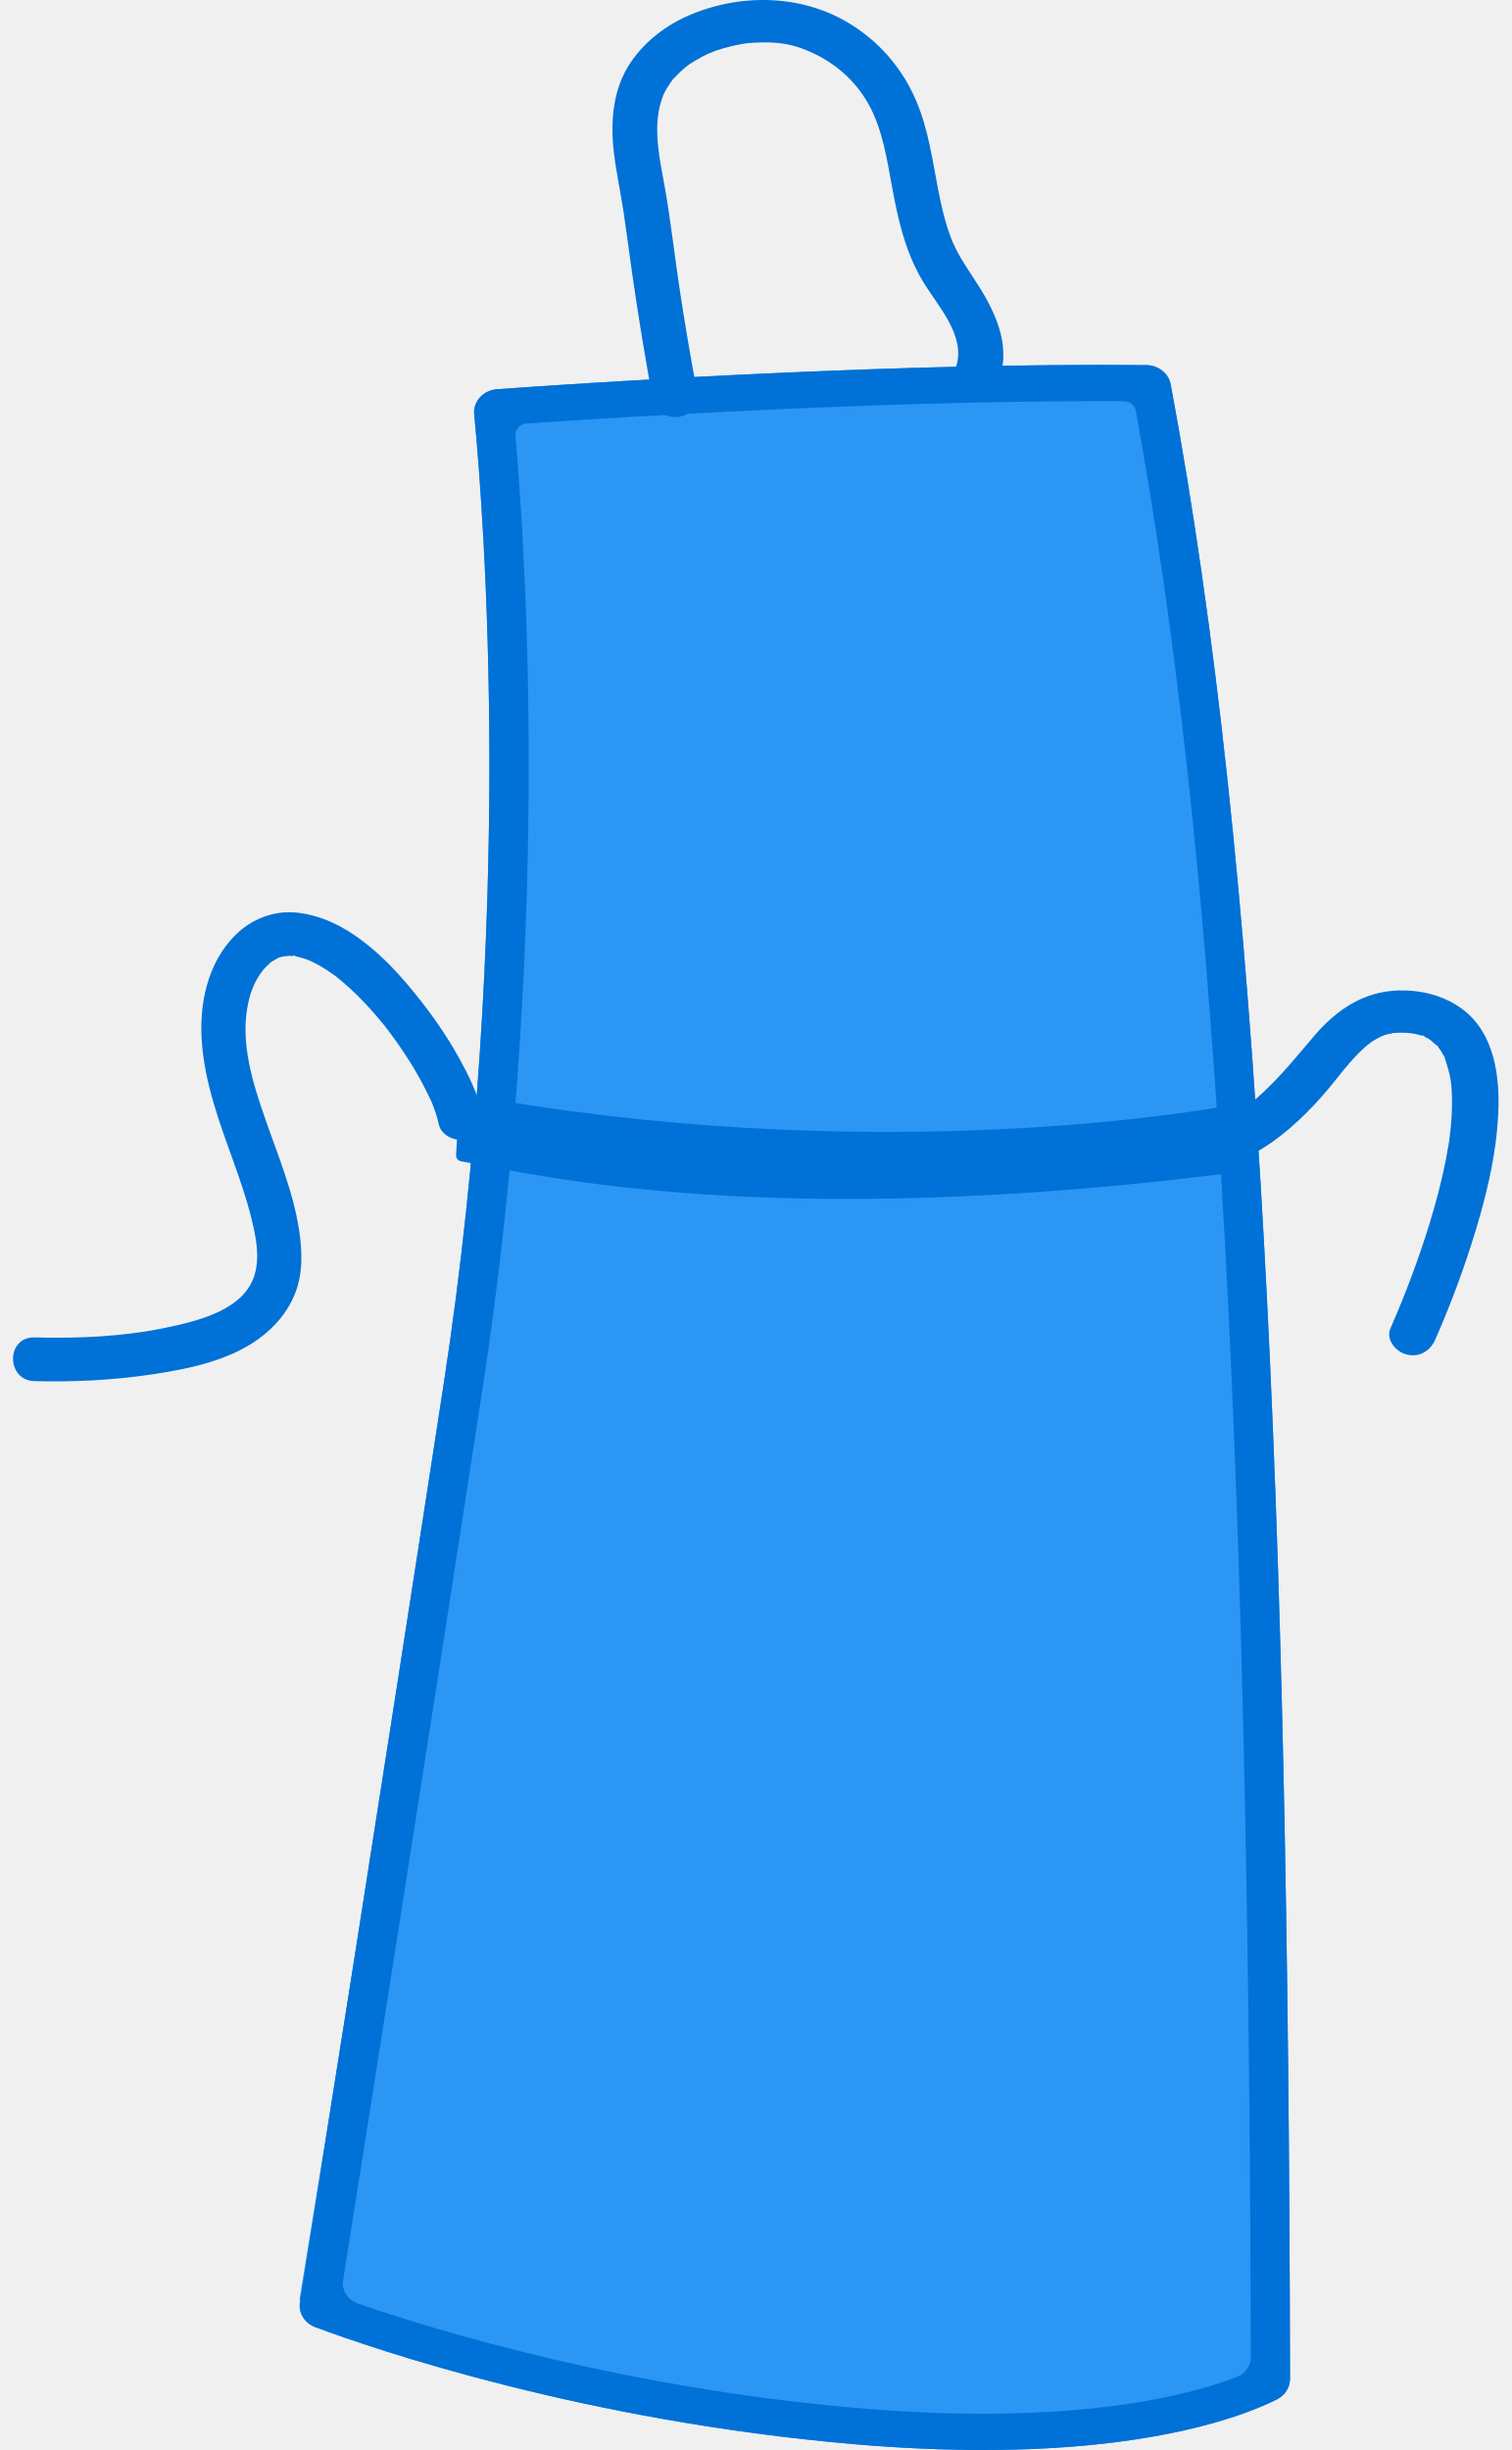
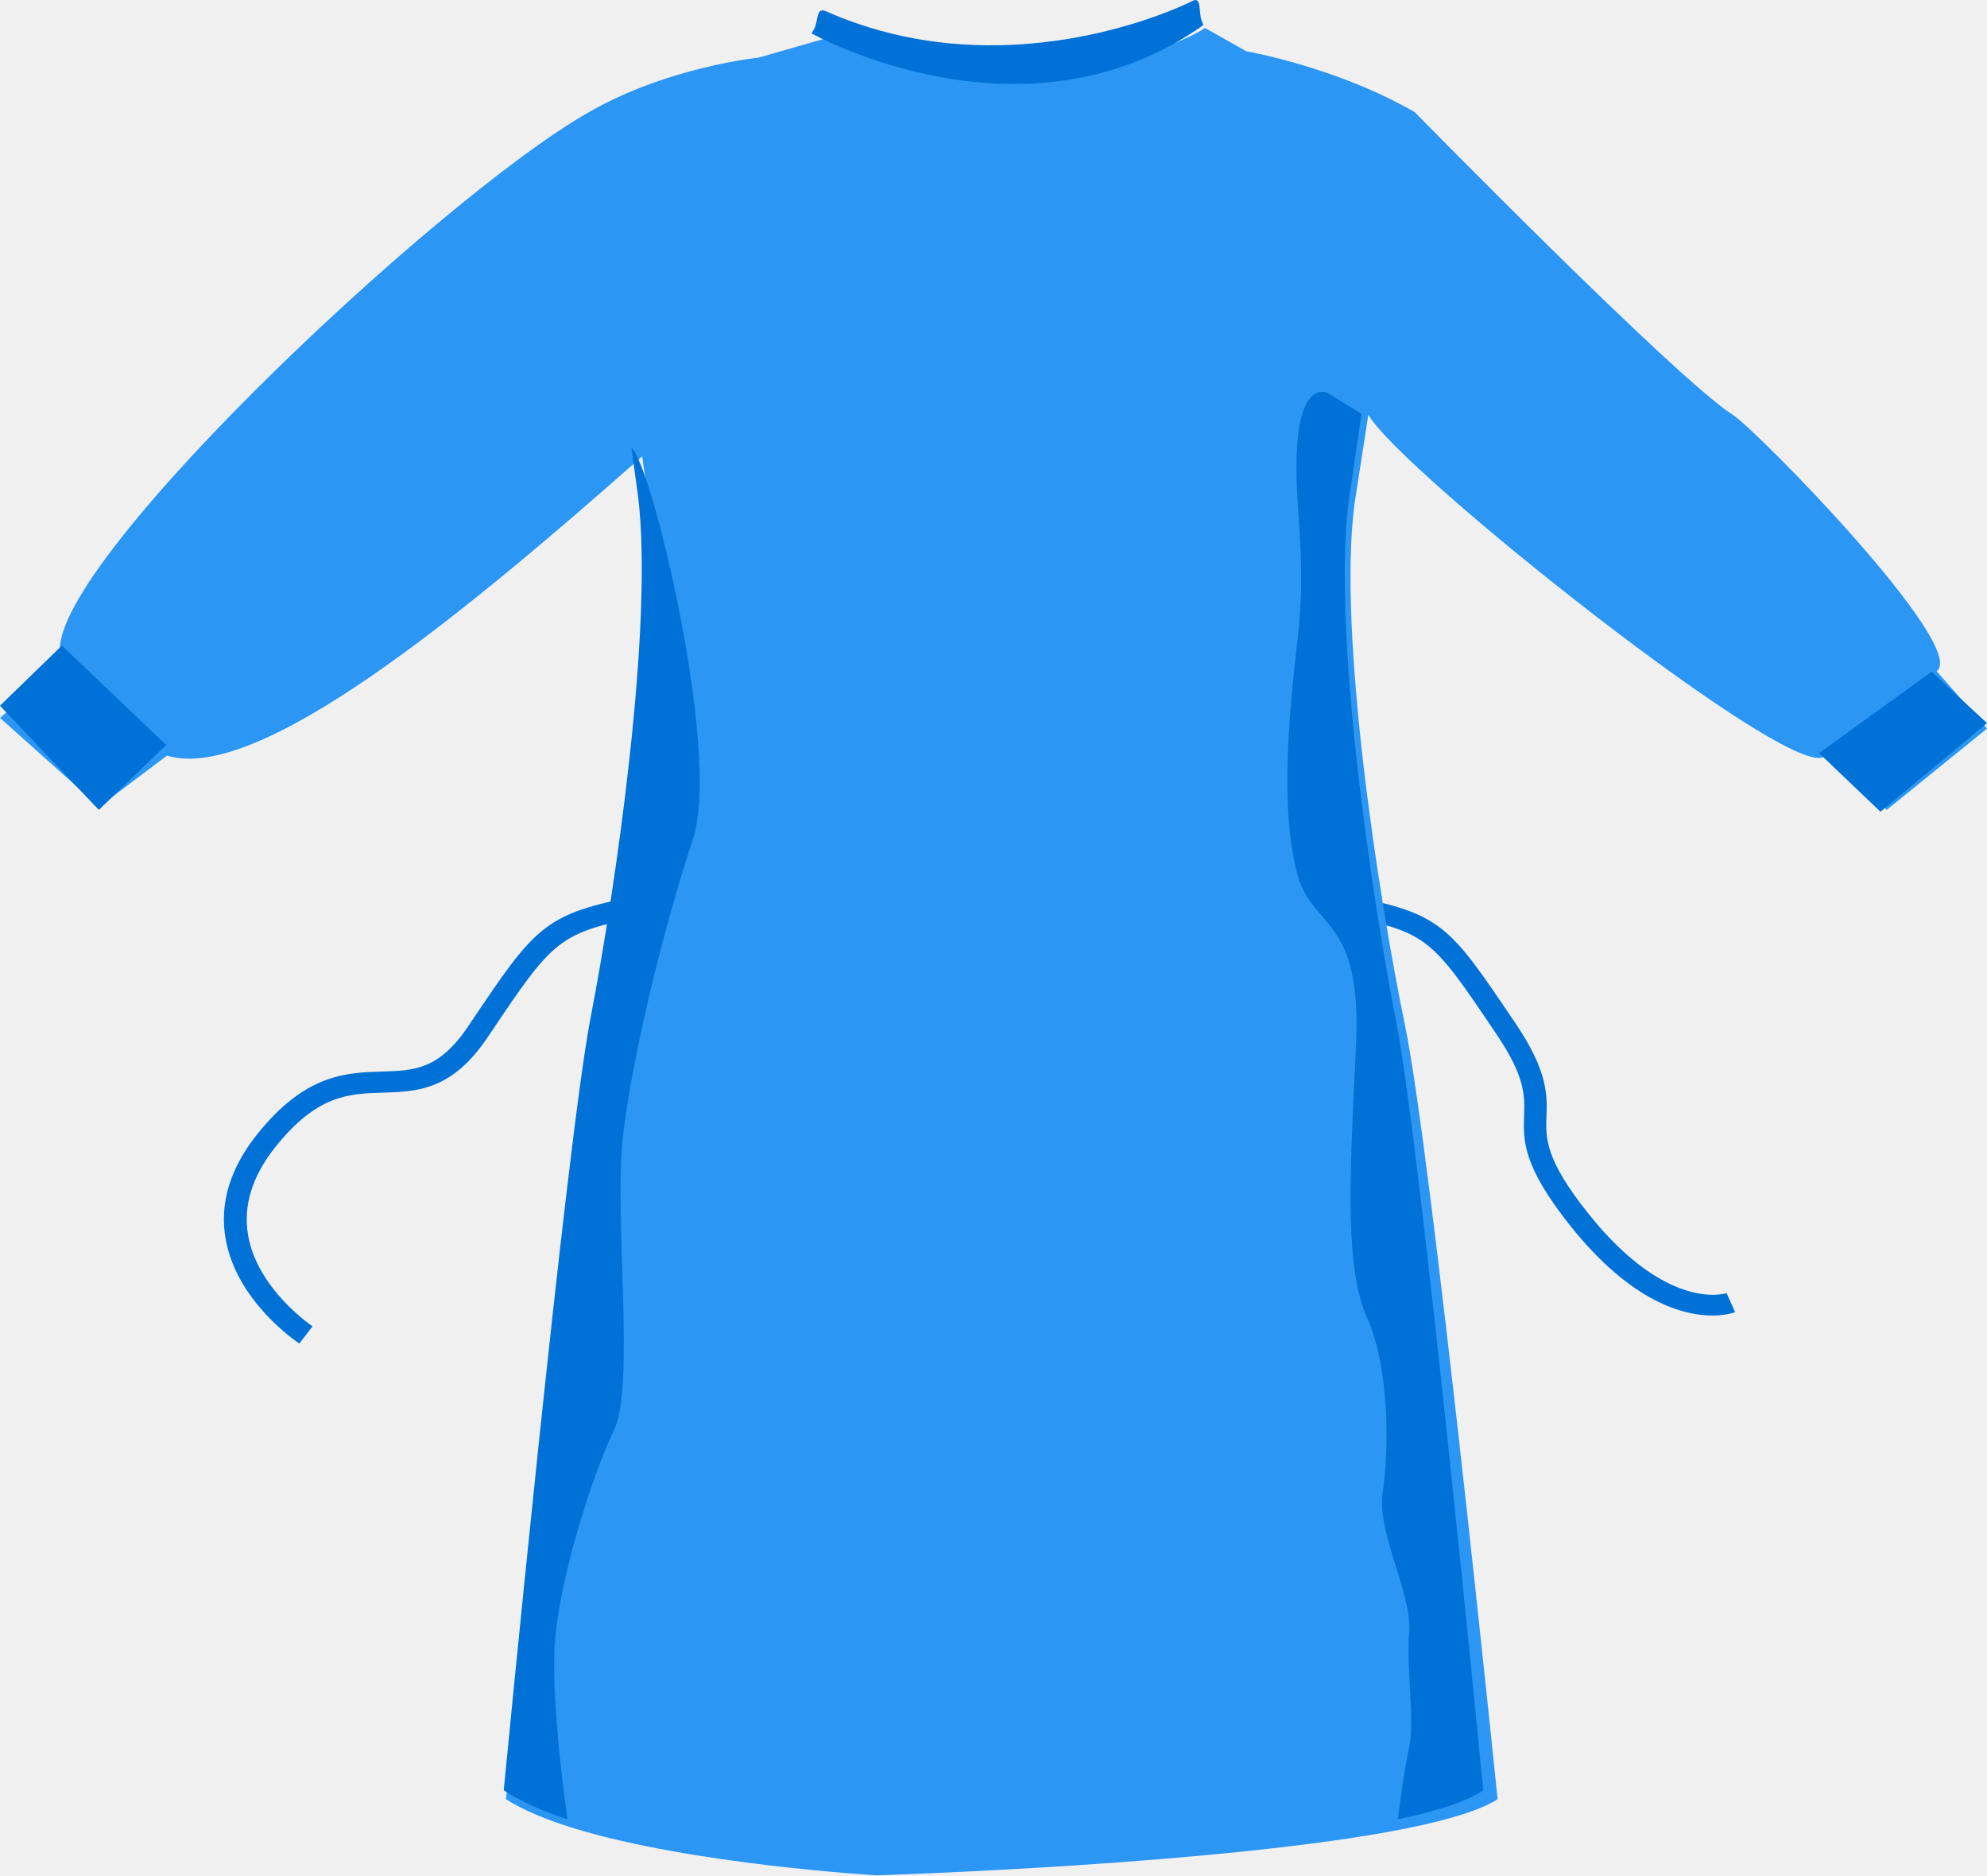
- <svg xmlns="http://www.w3.org/2000/svg" width="58px" height="94px" viewBox="0 0 58 94" version="1.1">
+ <svg xmlns="http://www.w3.org/2000/svg" xmlns:xlink="http://www.w3.org/1999/xlink" width="71px" height="67px" viewBox="0 0 71 67" version="1.1">
+   <defs>
+     <polygon id="path-1" points="0 0.065 5.935 0.065 5.935 5.936 0 5.936" />
+   </defs>
  <g id="Page-1" stroke="none" stroke-width="1" fill="none" fill-rule="evenodd">
-     <g id="Droplet-&amp;-Contact" transform="translate(-810, -1002)">
-       <g id="Group-15-Copy" transform="translate(810, 1002)">
-         <path d="M49.5,91.271 C49.435,57.973 48.405,33.399 44.921,14.748 C44.841,14.323 44.448,14.013 43.983,14.008 C34.154,13.911 22.482,14.688 19.078,14.933 C18.542,14.971 18.147,15.403 18.195,15.899 C18.565,19.709 19.771,35.222 17.024,53.105 C14.563,69.12 12.057,84.906 11.51,88.335 C11.446,88.743 11.688,89.134 12.102,89.289 C14.442,90.158 22.427,92.884 32.746,93.775 C42.719,94.636 47.514,92.801 48.987,92.064 C49.303,91.907 49.501,91.603 49.5,91.271" id="Fill-1" fill="#2B96F4" />
-         <path d="M37.319,93 C35.75,93 34.078,92.925 32.348,92.78 C21.951,91.901 13.863,89.186 11.632,88.374 C11.54,88.341 11.488,88.259 11.502,88.169 C12.197,83.9 14.651,68.76 17.092,53.209 C19.861,35.575 18.704,20.371 18.285,16.132 C18.277,16.065 18.307,16.018 18.333,15.991 C18.358,15.963 18.405,15.928 18.48,15.923 C21.555,15.706 32.332,15 41.898,15 C42.49,15 43.079,15.003 43.66,15.009 C43.765,15.009 43.851,15.076 43.869,15.169 C47.084,32.016 48.426,53.981 48.5,90.983 C48.5,91.057 48.454,91.126 48.381,91.162 C47.251,91.714 43.909,93 37.32,93 L37.319,93 Z" id="Fill-3" fill="#2B96F4" />
-         <path d="M42.238,14 C32.814,14 22.283,14.702 19.078,14.933 C18.542,14.971 18.147,15.403 18.195,15.898 C18.565,19.708 19.771,35.222 17.024,53.105 C14.563,69.12 12.057,84.906 11.51,88.335 C11.446,88.743 11.688,89.134 12.102,89.288 C14.442,90.158 22.427,92.884 32.746,93.775 C34.574,93.933 36.229,94 37.719,94 C44.365,94 47.783,92.666 48.987,92.064 C49.303,91.906 49.501,91.603 49.5,91.271 C49.435,57.973 48.405,33.399 44.921,14.748 C44.841,14.323 44.448,14.013 43.983,14.008 C43.407,14.003 42.824,14 42.238,14 M42.238,15.391 C42.532,15.391 42.826,15.392 43.118,15.393 C43.349,15.394 43.544,15.547 43.583,15.759 C46.621,32.466 47.906,54.25 47.996,90.431 C47.997,90.768 47.782,91.072 47.446,91.202 C45.912,91.793 42.863,92.609 37.719,92.609 C36.195,92.609 34.57,92.535 32.886,92.39 C23.997,91.623 16.844,89.454 13.738,88.383 C13.341,88.245 13.103,87.875 13.164,87.488 C13.915,82.759 16.245,68.056 18.512,53.301 C21.081,36.581 20.238,22.016 19.778,16.716 C19.757,16.474 19.95,16.265 20.211,16.248 C24.156,15.977 33.693,15.391 42.238,15.391" id="Fill-5" fill="#0071D6" />
-         <path d="M17.619,42.214 L17.501,44.318 C17.493,44.432 17.573,44.534 17.694,44.556 C20.719,45.101 29.531,47.238 47.278,44.998 C47.404,44.982 47.5,44.886 47.5,44.769 L47.327,42.662 C47.327,42.519 47.19,42.41 47.04,42.437 C45.039,42.791 32.845,44.715 17.91,42.004 C17.765,41.978 17.628,42.076 17.619,42.214" id="Fill-7" fill="#0071D6" />
-         <path d="M26.737,14.965 C26.488,13.669 26.271,12.368 26.074,11.064 C25.879,9.777 25.738,8.481 25.512,7.199 C25.319,6.112 25.031,4.928 25.382,3.843 C25.396,3.799 25.471,3.602 25.46,3.628 C25.424,3.706 25.497,3.552 25.506,3.537 C25.526,3.5 25.545,3.464 25.565,3.427 C25.614,3.344 25.666,3.263 25.721,3.183 C25.753,3.138 25.785,3.092 25.82,3.049 C25.91,2.932 25.693,3.182 25.87,2.992 C25.994,2.859 26.123,2.733 26.264,2.615 C26.434,2.472 26.453,2.46 26.68,2.324 C27.096,2.076 27.354,1.971 27.763,1.852 C27.962,1.794 28.165,1.745 28.37,1.707 C28.644,1.656 28.591,1.661 28.89,1.642 C29.788,1.583 30.456,1.67 31.288,2.081 C32.198,2.53 32.915,3.216 33.375,4.086 C33.872,5.026 34.034,6.112 34.222,7.138 C34.452,8.392 34.725,9.633 35.389,10.756 C35.973,11.745 37.095,12.884 36.676,14.104 C36.531,14.525 36.845,14.999 37.28,15.113 C37.749,15.234 38.199,14.962 38.345,14.54 C38.821,13.156 38.12,11.821 37.359,10.671 C37.019,10.157 36.681,9.645 36.468,9.07 C36.258,8.501 36.123,7.91 36.006,7.318 C35.778,6.154 35.625,4.965 35.152,3.861 C34.655,2.701 33.866,1.737 32.78,1.019 C30.932,-0.204 28.54,-0.286 26.51,0.558 C25.59,0.94 24.781,1.558 24.227,2.354 C23.52,3.371 23.415,4.635 23.551,5.815 C23.641,6.596 23.811,7.365 23.928,8.142 C24.048,8.945 24.15,9.751 24.266,10.556 C24.5,12.175 24.76,13.792 25.068,15.401 C25.152,15.837 25.711,16.084 26.133,15.974 C26.617,15.848 26.821,15.403 26.737,14.965" id="Fill-9" fill="#0071D6" />
-         <path d="M18.479,42.674 C18.328,41.948 17.976,41.25 17.62,40.602 C17.146,39.741 16.579,38.934 15.961,38.166 C14.839,36.771 13.295,35.222 11.399,35.016 C10.515,34.92 9.655,35.258 9.034,35.874 C7.946,36.951 7.63,38.563 7.748,40.027 C7.873,41.608 8.425,43.086 8.959,44.569 C9.214,45.28 9.462,45.996 9.643,46.729 C9.812,47.411 9.972,48.167 9.784,48.86 C9.408,50.245 7.657,50.67 6.346,50.944 C4.701,51.286 3.002,51.357 1.325,51.314 C0.225,51.285 0.225,52.962 1.325,52.99 C2.837,53.029 4.348,52.954 5.844,52.73 C7.223,52.524 8.776,52.206 9.917,51.374 C10.538,50.922 11.026,50.36 11.313,49.65 C11.631,48.863 11.601,48.007 11.475,47.185 C11.244,45.687 10.644,44.277 10.151,42.851 C9.697,41.539 9.25,40.092 9.484,38.692 C9.537,38.373 9.622,38.049 9.76,37.756 C9.828,37.613 9.911,37.475 10,37.344 C9.968,37.391 10.187,37.102 10.089,37.221 C10.018,37.306 10.159,37.146 10.175,37.128 C10.239,37.06 10.313,37 10.379,36.933 C10.409,36.902 10.509,36.836 10.346,36.953 C10.377,36.931 10.408,36.906 10.441,36.887 C10.521,36.839 10.605,36.797 10.684,36.749 C10.731,36.72 10.829,36.709 10.629,36.77 C10.68,36.754 10.73,36.734 10.781,36.719 C10.849,36.7 10.919,36.691 10.987,36.673 C10.739,36.738 10.991,36.675 11.076,36.674 C11.148,36.673 11.22,36.683 11.291,36.682 C11.465,36.679 11.155,36.633 11.254,36.675 C11.293,36.692 11.347,36.692 11.39,36.701 C11.561,36.738 11.724,36.794 11.889,36.853 C11.662,36.772 11.972,36.894 12.02,36.919 C12.115,36.966 12.208,37.017 12.3,37.07 C12.475,37.171 12.641,37.283 12.805,37.399 C12.843,37.426 12.88,37.453 12.917,37.481 C12.782,37.381 12.885,37.456 12.911,37.478 C13.002,37.555 13.096,37.629 13.187,37.707 C13.548,38.017 13.884,38.354 14.202,38.705 C14.376,38.896 14.543,39.092 14.705,39.292 C14.737,39.332 14.77,39.372 14.802,39.412 C14.7,39.283 14.837,39.459 14.858,39.486 C14.944,39.598 15.027,39.711 15.11,39.825 C15.406,40.234 15.685,40.655 15.94,41.089 C16.171,41.481 16.377,41.883 16.567,42.294 C16.586,42.337 16.625,42.444 16.549,42.251 C16.569,42.303 16.59,42.353 16.611,42.404 C16.642,42.484 16.672,42.565 16.7,42.646 C16.753,42.802 16.798,42.959 16.832,43.12 C16.924,43.564 17.459,43.819 17.883,43.705 C18.353,43.578 18.572,43.119 18.479,42.674" id="Fill-11" fill="#0071D6" />
-         <path d="M44.361,45.068 C45.644,45.101 46.924,44.892 48.042,44.295 C49.075,43.743 49.961,42.922 50.71,42.08 C51.072,41.673 51.447,41.174 51.77,40.798 C51.887,40.661 52.095,40.436 52.265,40.278 C52.353,40.196 52.444,40.116 52.539,40.041 C52.606,39.988 52.66,39.948 52.806,39.866 C53.074,39.717 53.123,39.704 53.412,39.646 C53.567,39.615 53.306,39.652 53.469,39.634 C53.542,39.627 53.616,39.625 53.69,39.623 C53.799,39.621 53.908,39.623 54.016,39.629 C54.097,39.634 54.323,39.685 54.082,39.63 C54.156,39.647 54.234,39.653 54.309,39.67 C54.389,39.687 54.467,39.71 54.547,39.732 C54.579,39.74 54.614,39.762 54.647,39.765 C54.744,39.774 54.475,39.679 54.603,39.749 C54.668,39.784 54.738,39.811 54.804,39.848 C54.893,39.898 55.009,40.024 54.848,39.864 C54.943,39.959 55.062,40.057 55.166,40.145 C55.245,40.212 55.064,40.001 55.178,40.161 C55.219,40.22 55.261,40.277 55.3,40.338 C55.338,40.4 55.372,40.463 55.408,40.526 C55.51,40.714 55.373,40.415 55.432,40.58 C55.534,40.876 55.616,41.164 55.672,41.47 C55.627,41.221 55.675,41.513 55.68,41.563 C55.689,41.651 55.696,41.738 55.702,41.824 C55.713,42.006 55.717,42.187 55.715,42.369 C55.711,42.743 55.684,43.119 55.641,43.491 C55.629,43.591 55.615,43.691 55.603,43.79 C55.598,43.827 55.579,43.949 55.605,43.776 C55.599,43.821 55.592,43.865 55.584,43.911 C55.551,44.114 55.514,44.318 55.474,44.521 C55.314,45.331 55.101,46.131 54.859,46.924 C54.438,48.296 53.931,49.649 53.349,50.972 C53.17,51.379 53.545,51.863 53.972,51.969 C54.481,52.096 54.889,51.811 55.069,51.403 C55.596,50.206 56.06,48.984 56.456,47.745 C56.982,46.103 57.416,44.397 57.491,42.682 C57.55,41.321 57.356,39.641 56.109,38.716 C55.422,38.206 54.574,37.984 53.69,38.001 C52.322,38.028 51.282,38.757 50.468,39.698 C49.592,40.71 48.907,41.622 47.79,42.487 C47.672,42.578 47.697,42.56 47.525,42.67 C47.389,42.757 47.247,42.839 47.102,42.915 C46.97,42.984 46.836,43.048 46.699,43.106 C46.611,43.143 46.575,43.157 46.399,43.211 C45.686,43.43 45.119,43.465 44.361,43.446 C43.213,43.416 43.214,45.038 44.361,45.068" id="Fill-13" fill="#0071D6" />
+     <g id="Airbone-&amp;-Contact" transform="translate(-805, -1014)">
+       <g id="Group-18" transform="translate(805, 1014)">
+         <path d="M10.696,48 C10.604,47.94 8.45,46.501 8.06,44.251 C7.842,42.993 8.22,41.742 9.182,40.534 C10.91,38.365 12.369,38.322 13.657,38.283 C14.787,38.249 15.681,38.223 16.723,36.675 L16.83,36.516 C19.142,33.081 19.439,32.64 22.838,32 L23,32.738 C19.945,33.314 19.762,33.586 17.522,36.914 L17.414,37.074 C16.142,38.963 14.892,39 13.683,39.037 C12.474,39.073 11.332,39.107 9.838,40.981 C9.011,42.019 8.684,43.077 8.864,44.127 C9.196,46.062 11.148,47.373 11.168,47.386 L10.696,48 Z" id="Fill-1" fill="#0071D6" />
+         <path d="M61.185,47 C60.17,47 58.304,46.537 56.123,43.809 C54.397,41.649 54.429,40.739 54.459,39.858 C54.483,39.149 54.506,38.48 53.482,36.964 L53.377,36.808 C51.178,33.551 50.998,33.285 48,32.722 L48.159,32 C51.495,32.626 51.787,33.058 54.056,36.419 L54.161,36.574 C55.313,38.279 55.284,39.131 55.258,39.881 C55.231,40.671 55.205,41.417 56.767,43.372 C59.589,46.901 61.672,46.206 61.694,46.198 L62,46.879 C61.965,46.893 61.674,47 61.185,47" id="Fill-3" fill="#0071D6" />
+         <path d="M71,26.03 L67.418,28.933 L65.201,27.008 C64.196,28.09 49.981,16.789 48.893,14.814 L48.397,18.022 C47.798,22.629 49.255,32.041 50.202,36.623 C51.154,41.204 53.513,64.28 53.513,64.28 C52.898,64.677 51.741,65.022 50.272,65.32 C43.835,66.618 31.322,67 31.322,67 C31.322,67 24.745,66.618 20.508,65.32 C19.544,65.022 18.698,64.677 18.079,64.28 C18.079,64.28 20.446,41.204 21.398,36.623 C22.342,32.041 23.802,22.629 23.195,18.022 L22.945,16.304 C16.504,21.998 9.22,27.994 5.967,26.996 L3.548,28.82 L0,25.649 C0,25.649 2.271,23.679 2.223,23.585 C0.907,20.977 15.535,7.131 21.045,4.006 C23.847,2.39 27.109,2.058 27.109,2.058 L29.584,1.349 C30.622,2.061 33.341,2.538 36.278,2.538 C39.191,2.542 42.006,1.707 43.057,1 L44.532,1.831 C44.532,1.831 47.753,2.39 50.551,4.006 C50.551,4.006 59.884,13.528 61.903,14.81 C62.772,15.359 70.363,23.115 69.202,23.981 L71,26.03 Z" id="Fill-5" fill="#2B96F4" />
+         <polygon id="Fill-7" fill="#0071D6" points="65 26.907 69.022 24 71 25.835 67.193 29" />
+         <path d="M42.638,0.022 C41.056,0.799 35.31,2.969 29.507,0.4 C29.145,0.24 29.253,0.764 29.078,1.061 L29,1.193 C29,1.193 36.577,5.451 43,0.895 L42.936,0.735 C42.833,0.475 42.933,-0.123 42.638,0.022" id="Fill-9" fill="#0071D6" />
+         <path d="M22.255,40.642 C21.936,43.539 22.705,49.529 21.936,51.102 C21.166,52.679 19.947,56.525 19.82,58.794 C19.693,61.063 20.278,65 20.278,65 C19.374,64.701 18.581,64.357 18,63.96 C18,63.96 20.22,40.892 21.112,36.312 C21.997,31.732 23.367,22.323 22.798,17.717 L22.563,16 C23.282,16.563 25.783,26.899 24.756,29.989 C23.732,33.078 22.578,37.741 22.255,40.642" id="Fill-11" fill="#0071D6" />
+         <path d="M50.353,62.431 C50.566,61.491 50.241,59.61 50.353,58.294 C50.469,56.977 49.179,54.721 49.407,53.31 C49.631,51.9 49.662,48.891 48.858,47.104 C48.058,45.318 48.213,42.215 48.452,37.419 C48.692,32.624 46.86,33.282 46.327,31.119 C45.794,28.956 45.991,26.042 46.362,22.882 C46.737,19.726 46.184,17.955 46.362,15.777 C46.544,13.599 47.428,14.036 47.428,14.036 L48.649,14.784 L48.182,17.974 C47.618,22.555 48.989,31.913 49.882,36.468 C50.778,41.023 53,63.966 53,63.966 C52.42,64.361 51.331,64.703 49.948,65 C49.948,65 50.145,63.372 50.353,62.431" id="Fill-13" fill="#0071D6" />
+         <g id="Group-17" transform="translate(0, 23)">
+           <mask id="mask-2" fill="white">
+             <use xlink:href="#path-1" />
+           </mask>
+           <g id="Clip-16" />
+           <polygon id="Fill-15" fill="#0071D6" mask="url(#mask-2)" points="2.211 0.065 5.935 3.615 3.532 5.936 -2.22222222e-05 2.213" />
+         </g>
      </g>
    </g>
  </g>
</svg>
